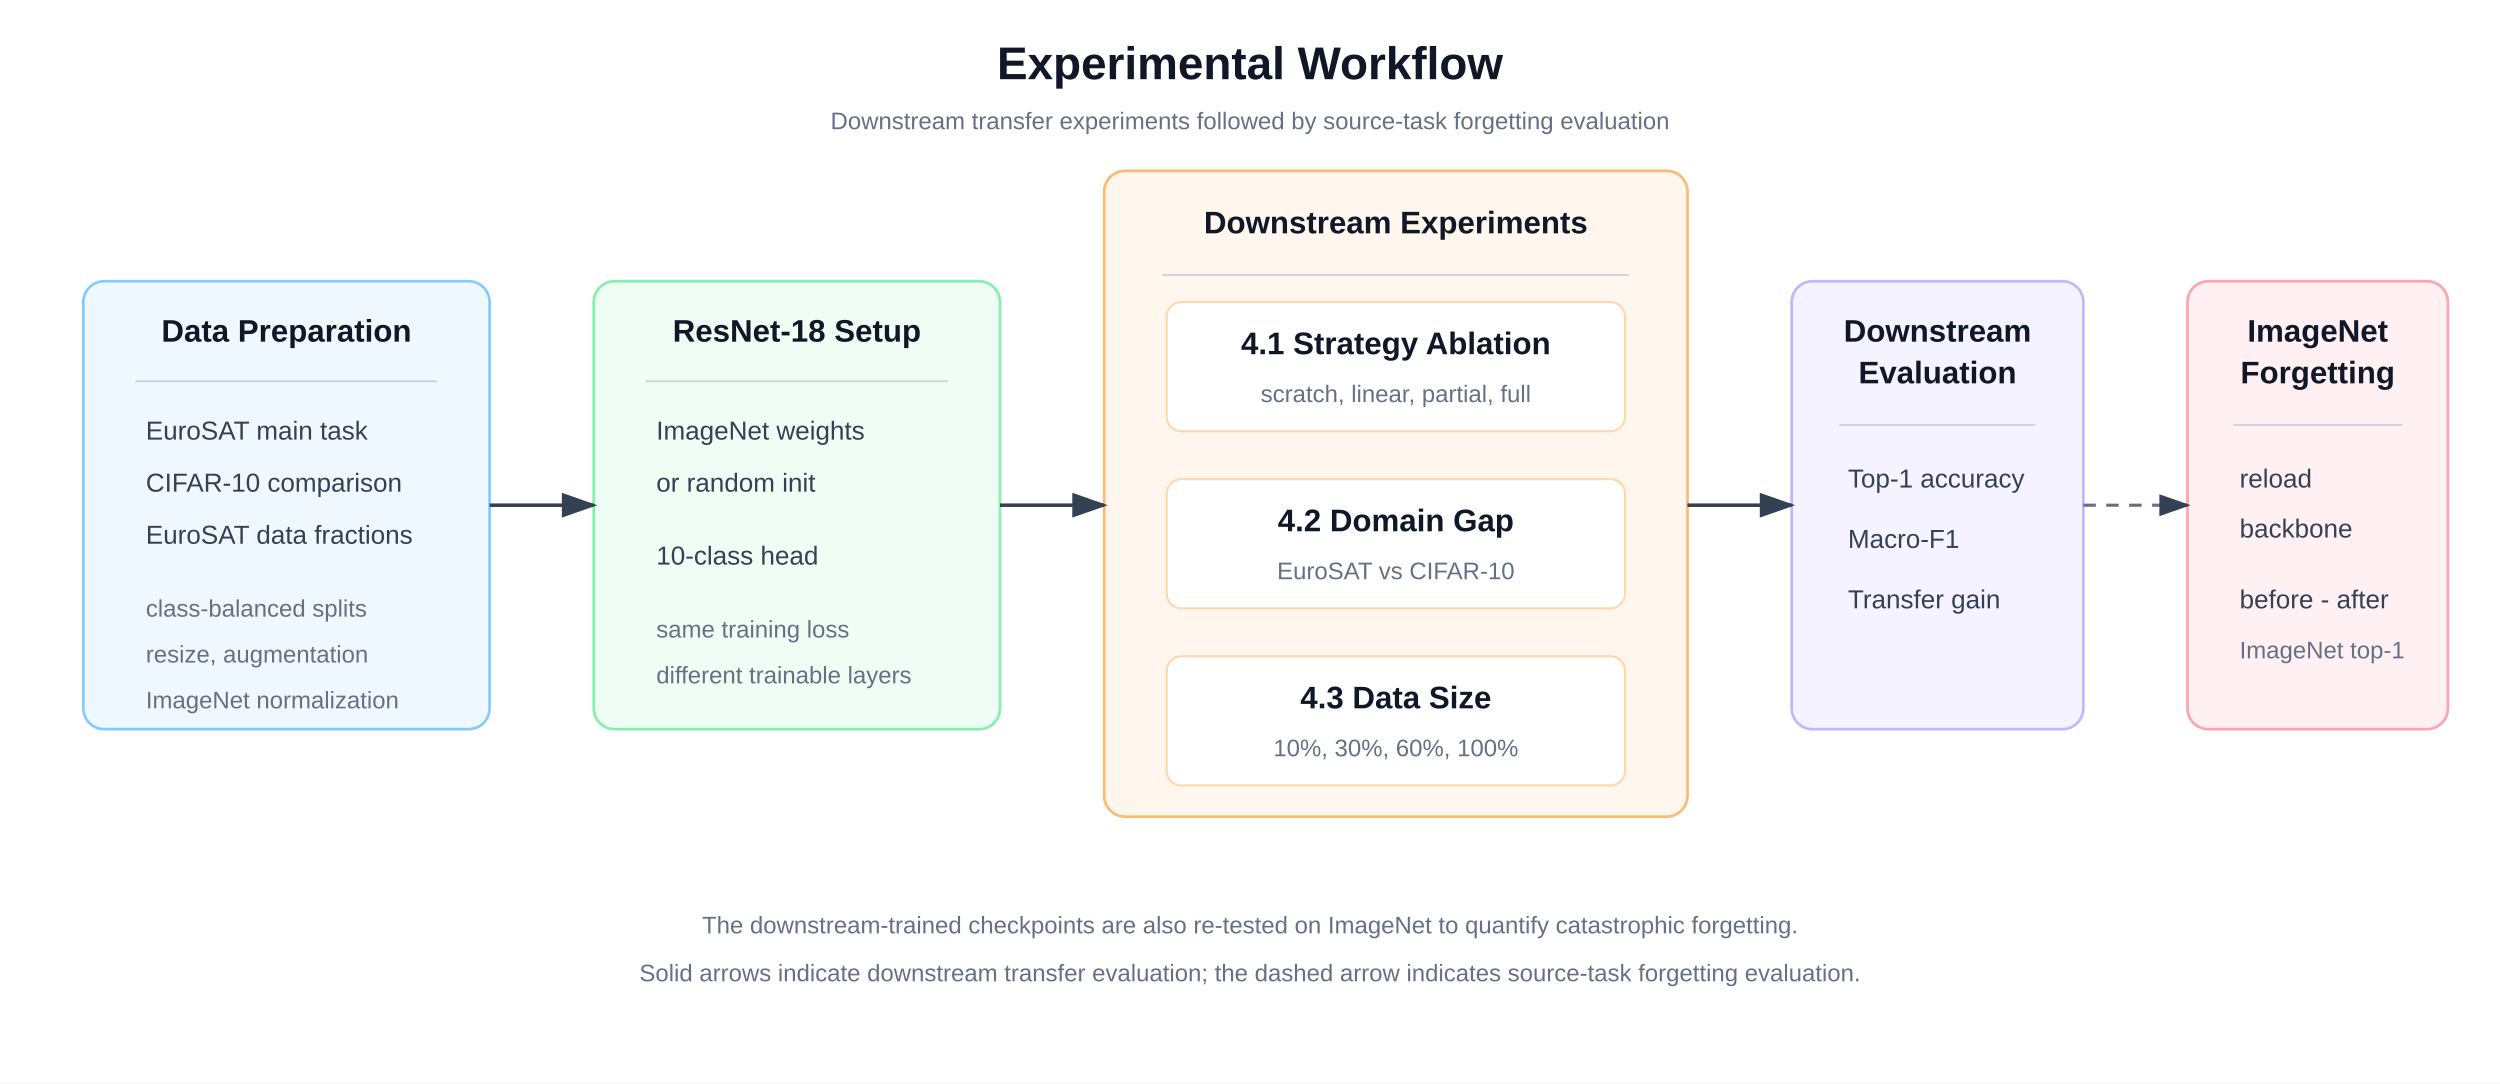
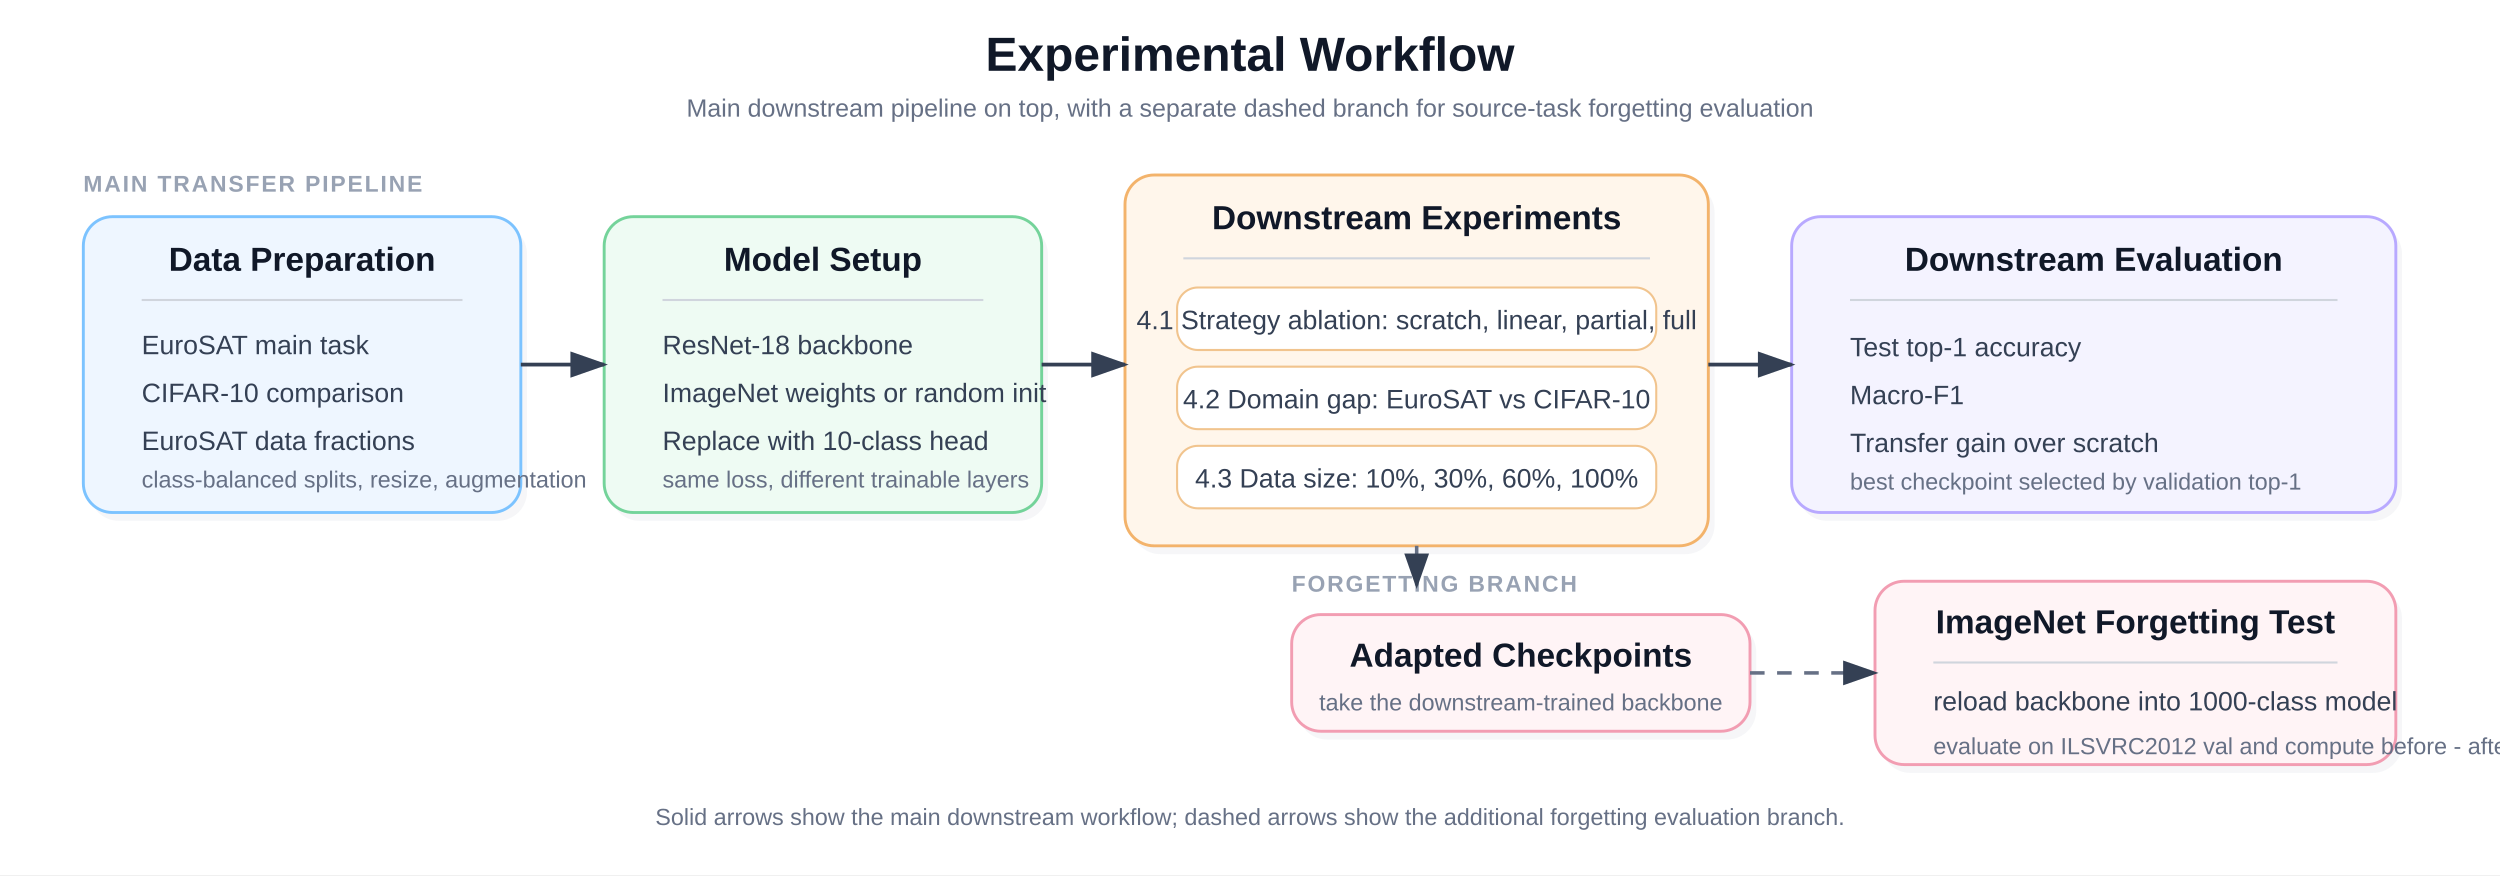
- <svg xmlns="http://www.w3.org/2000/svg" width="1200" height="520" viewBox="0 0 1200 520" role="img" aria-labelledby="title desc">
+ <svg xmlns="http://www.w3.org/2000/svg" width="1200" height="420" viewBox="0 0 1200 420" role="img" aria-labelledby="title desc">
  <defs>
    <marker id="arrow" markerWidth="10" markerHeight="7" refX="9" refY="3.5" orient="auto">
      <path d="M0,0 L10,3.5 L0,7 Z" fill="#344054" />
    </marker>
    <style>
      .bg { fill: #ffffff; }
-       .box { fill: #f8fafc; stroke: #d0d5dd; stroke-width: 1.3; rx: 10; }
-       .data { fill: #eff8ff; stroke: #84caff; }
-       .model { fill: #f0fdf4; stroke: #86efac; }
-       .exp { fill: #fff7ed; stroke: #fdba74; }
-       .metric { fill: #f5f3ff; stroke: #c4b5fd; }
-       .forget { fill: #fff1f3; stroke: #fda4af; }
-       .sub { fill: #ffffff; stroke: #fed7aa; stroke-width: 1; rx: 7; }
-       .title { font-family: Arial, Helvetica, sans-serif; font-size: 22px; font-weight: 700; fill: #101828; }
-       .label { font-family: Arial, Helvetica, sans-serif; font-size: 15px; font-weight: 700; fill: #101828; }
-       .text { font-family: Arial, Helvetica, sans-serif; font-size: 12.5px; fill: #344054; }
-       .small { font-family: Arial, Helvetica, sans-serif; font-size: 11.5px; fill: #667085; }
-       .line { stroke: #d0d5dd; stroke-width: 1; }
-       .arrow { stroke: #344054; stroke-width: 1.7; fill: none; marker-end: url(#arrow); }
-       .dash { stroke: #667085; stroke-width: 1.5; stroke-dasharray: 6 5; fill: none; marker-end: url(#arrow); }
+       .shadow { fill: #eaecf0; opacity: 0.45; }
+       .card { fill: #f8fafc; stroke-width: 1.4; rx: 14; ry: 14; }
+       .data { fill: #eef6ff; stroke: #7cc3ff; }
+       .model { fill: #eefbf3; stroke: #74d39a; }
+       .exp { fill: #fff6eb; stroke: #f3b36b; }
+       .metric { fill: #f4f3ff; stroke: #b8a9ff; }
+       .branch { fill: #fff4f6; stroke: #f29db2; }
+       .sub { fill: #ffffff; stroke: #f1c48e; stroke-width: 1; rx: 10; ry: 10; }
+       .title { font-family: Arial, Helvetica, sans-serif; font-size: 23px; font-weight: 700; fill: #101828; }
+       .subtitle { font-family: Arial, Helvetica, sans-serif; font-size: 12px; fill: #667085; }
+       .label { font-family: Arial, Helvetica, sans-serif; font-size: 16px; font-weight: 700; fill: #101828; }
+       .text { font-family: Arial, Helvetica, sans-serif; font-size: 12.8px; fill: #344054; }
+       .small { font-family: Arial, Helvetica, sans-serif; font-size: 11.2px; fill: #667085; }
+       .divider { stroke: #d0d5dd; stroke-width: 1; }
+       .arrow { stroke: #344054; stroke-width: 1.8; fill: none; marker-end: url(#arrow); }
+       .dash { stroke: #667085; stroke-width: 1.7; stroke-dasharray: 7 6; fill: none; marker-end: url(#arrow); }
+       .lane { font-family: Arial, Helvetica, sans-serif; font-size: 11px; font-weight: 700; letter-spacing: 0.08em; fill: #98a2b3; }
    </style>
  </defs>
-   <rect width="1200" height="520" class="bg" />
-   <text x="600" y="38" text-anchor="middle" class="title">Experimental Workflow</text>
-   <text x="600" y="62" text-anchor="middle" class="small">Downstream transfer experiments followed by source-task forgetting evaluation</text>
-   <rect x="40" y="135" width="195" height="215" class="box data" />
-   <text x="137.5" y="164" text-anchor="middle" class="label">Data Preparation</text>
-   <line x1="65" y1="183" x2="210" y2="183" class="line" />
-   <text x="70" y="211" class="text">EuroSAT main task</text>
-   <text x="70" y="236" class="text">CIFAR-10 comparison</text>
-   <text x="70" y="261" class="text">EuroSAT data fractions</text>
-   <text x="70" y="296" class="small">class-balanced splits</text>
-   <text x="70" y="318" class="small">resize, augmentation</text>
-   <text x="70" y="340" class="small">ImageNet normalization</text>
-   <rect x="285" y="135" width="195" height="215" class="box model" />
-   <text x="382.5" y="164" text-anchor="middle" class="label">ResNet-18 Setup</text>
-   <line x1="310" y1="183" x2="455" y2="183" class="line" />
-   <text x="315" y="211" class="text">ImageNet weights</text>
-   <text x="315" y="236" class="text">or random init</text>
-   <text x="315" y="271" class="text">10-class head</text>
-   <text x="315" y="306" class="small">same training loss</text>
-   <text x="315" y="328" class="small">different trainable layers</text>
-   <rect x="530" y="82" width="280" height="310" class="box exp" />
-   <text x="670" y="112" text-anchor="middle" class="label">Downstream Experiments</text>
-   <line x1="558" y1="132" x2="782" y2="132" class="line" />
-   <rect x="560" y="145" width="220" height="62" class="sub" />
-   <text x="670" y="170" text-anchor="middle" class="label">4.1 Strategy Ablation</text>
-   <text x="670" y="193" text-anchor="middle" class="small">scratch, linear, partial, full</text>
-   <rect x="560" y="230" width="220" height="62" class="sub" />
-   <text x="670" y="255" text-anchor="middle" class="label">4.2 Domain Gap</text>
-   <text x="670" y="278" text-anchor="middle" class="small">EuroSAT vs CIFAR-10</text>
-   <rect x="560" y="315" width="220" height="62" class="sub" />
-   <text x="670" y="340" text-anchor="middle" class="label">4.3 Data Size</text>
-   <text x="670" y="363" text-anchor="middle" class="small">10%, 30%, 60%, 100%</text>
-   <rect x="860" y="135" width="140" height="215" class="box metric" />
-   <text x="930" y="164" text-anchor="middle" class="label">Downstream</text>
-   <text x="930" y="184" text-anchor="middle" class="label">Evaluation</text>
-   <line x1="883" y1="204" x2="977" y2="204" class="line" />
-   <text x="887" y="234" class="text">Top-1 accuracy</text>
-   <text x="887" y="263" class="text">Macro-F1</text>
-   <text x="887" y="292" class="text">Transfer gain</text>
-   <rect x="1050" y="135" width="125" height="215" class="box forget" />
-   <text x="1112.5" y="164" text-anchor="middle" class="label">ImageNet</text>
-   <text x="1112.5" y="184" text-anchor="middle" class="label">Forgetting</text>
-   <line x1="1072" y1="204" x2="1153" y2="204" class="line" />
-   <text x="1075" y="234" class="text">reload</text>
-   <text x="1075" y="258" class="text">backbone</text>
-   <text x="1075" y="292" class="text">before - after</text>
-   <text x="1075" y="316" class="small">ImageNet top-1</text>
-   <path d="M235 242.5 H285" class="arrow" />
-   <path d="M480 242.5 H530" class="arrow" />
-   <path d="M810 242.5 H860" class="arrow" />
-   <path d="M1000 242.5 H1050" class="dash" />
-   <text x="600" y="448" text-anchor="middle" class="small">The downstream-trained checkpoints are also re-tested on ImageNet to quantify catastrophic forgetting.</text>
-   <text x="600" y="471" text-anchor="middle" class="small">Solid arrows indicate downstream transfer evaluation; the dashed arrow indicates source-task forgetting evaluation.</text>
+   <rect width="1200" height="420" class="bg" />
+   <text x="600" y="34" text-anchor="middle" class="title">Experimental Workflow</text>
+   <text x="600" y="56" text-anchor="middle" class="subtitle">Main downstream pipeline on top, with a separate dashed branch for source-task forgetting evaluation</text>
+   <text x="40" y="92" class="lane">MAIN TRANSFER PIPELINE</text>
+   <text x="620" y="284" class="lane">FORGETTING BRANCH</text>
+   <rect x="43" y="108" width="210" height="142" rx="14" ry="14" class="shadow" />
+   <rect x="40" y="104" width="210" height="142" rx="14" ry="14" class="card data" />
+   <text x="145" y="130" text-anchor="middle" class="label">Data Preparation</text>
+   <line x1="68" y1="144" x2="222" y2="144" class="divider" />
+   <text x="68" y="170" class="text">EuroSAT main task</text>
+   <text x="68" y="193" class="text">CIFAR-10 comparison</text>
+   <text x="68" y="216" class="text">EuroSAT data fractions</text>
+   <text x="68" y="234" class="small">class-balanced splits, resize, augmentation</text>
+   <rect x="293" y="108" width="210" height="142" rx="14" ry="14" class="shadow" />
+   <rect x="290" y="104" width="210" height="142" rx="14" ry="14" class="card model" />
+   <text x="395" y="130" text-anchor="middle" class="label">Model Setup</text>
+   <line x1="318" y1="144" x2="472" y2="144" class="divider" />
+   <text x="318" y="170" class="text">ResNet-18 backbone</text>
+   <text x="318" y="193" class="text">ImageNet weights or random init</text>
+   <text x="318" y="216" class="text">Replace with 10-class head</text>
+   <text x="318" y="234" class="small">same loss, different trainable layers</text>
+   <rect x="543" y="88" width="280" height="178" rx="14" ry="14" class="shadow" />
+   <rect x="540" y="84" width="280" height="178" rx="14" ry="14" class="card exp" />
+   <text x="680" y="110" text-anchor="middle" class="label">Downstream Experiments</text>
+   <line x1="568" y1="124" x2="792" y2="124" class="divider" />
+   <rect x="565" y="138" width="230" height="30" rx="10" ry="10" class="sub" />
+   <text x="680" y="158" text-anchor="middle" class="text">4.1 Strategy ablation: scratch, linear, partial, full</text>
+   <rect x="565" y="176" width="230" height="30" rx="10" ry="10" class="sub" />
+   <text x="680" y="196" text-anchor="middle" class="text">4.2 Domain gap: EuroSAT vs CIFAR-10</text>
+   <rect x="565" y="214" width="230" height="30" rx="10" ry="10" class="sub" />
+   <text x="680" y="234" text-anchor="middle" class="text">4.3 Data size: 10%, 30%, 60%, 100%</text>
+   <rect x="863" y="108" width="290" height="142" rx="14" ry="14" class="shadow" />
+   <rect x="860" y="104" width="290" height="142" rx="14" ry="14" class="card metric" />
+   <text x="1005" y="130" text-anchor="middle" class="label">Downstream Evaluation</text>
+   <line x1="888" y1="144" x2="1122" y2="144" class="divider" />
+   <text x="888" y="171" class="text">Test top-1 accuracy</text>
+   <text x="888" y="194" class="text">Macro-F1</text>
+   <text x="888" y="217" class="text">Transfer gain over scratch</text>
+   <text x="888" y="235" class="small">best checkpoint selected by validation top-1</text>
+   <path d="M250 175 H290" class="arrow" />
+   <path d="M500 175 H540" class="arrow" />
+   <path d="M820 175 H860" class="arrow" />
+   <rect x="623" y="299" width="220" height="56" rx="14" ry="14" class="shadow" />
+   <rect x="620" y="295" width="220" height="56" rx="14" ry="14" class="card branch" />
+   <text x="730" y="320" text-anchor="middle" class="label">Adapted Checkpoints</text>
+   <text x="730" y="341" text-anchor="middle" class="small">take the downstream-trained backbone</text>
+   <rect x="903" y="283" width="250" height="88" rx="14" ry="14" class="shadow" />
+   <rect x="900" y="279" width="250" height="88" rx="14" ry="14" class="card branch" />
+   <text x="1025" y="304" text-anchor="middle" class="label">ImageNet Forgetting Test</text>
+   <line x1="928" y1="318" x2="1122" y2="318" class="divider" />
+   <text x="928" y="341" class="text">reload backbone into 1000-class model</text>
+   <text x="928" y="362" class="small">evaluate on ILSVRC2012 val and compute before - after</text>
+   <path d="M680 262 V281" class="dash" />
+   <path d="M840 323 H900" class="dash" />
+   <text x="600" y="396" text-anchor="middle" class="small">Solid arrows show the main downstream workflow; dashed arrows show the additional forgetting evaluation branch.</text>
</svg>
